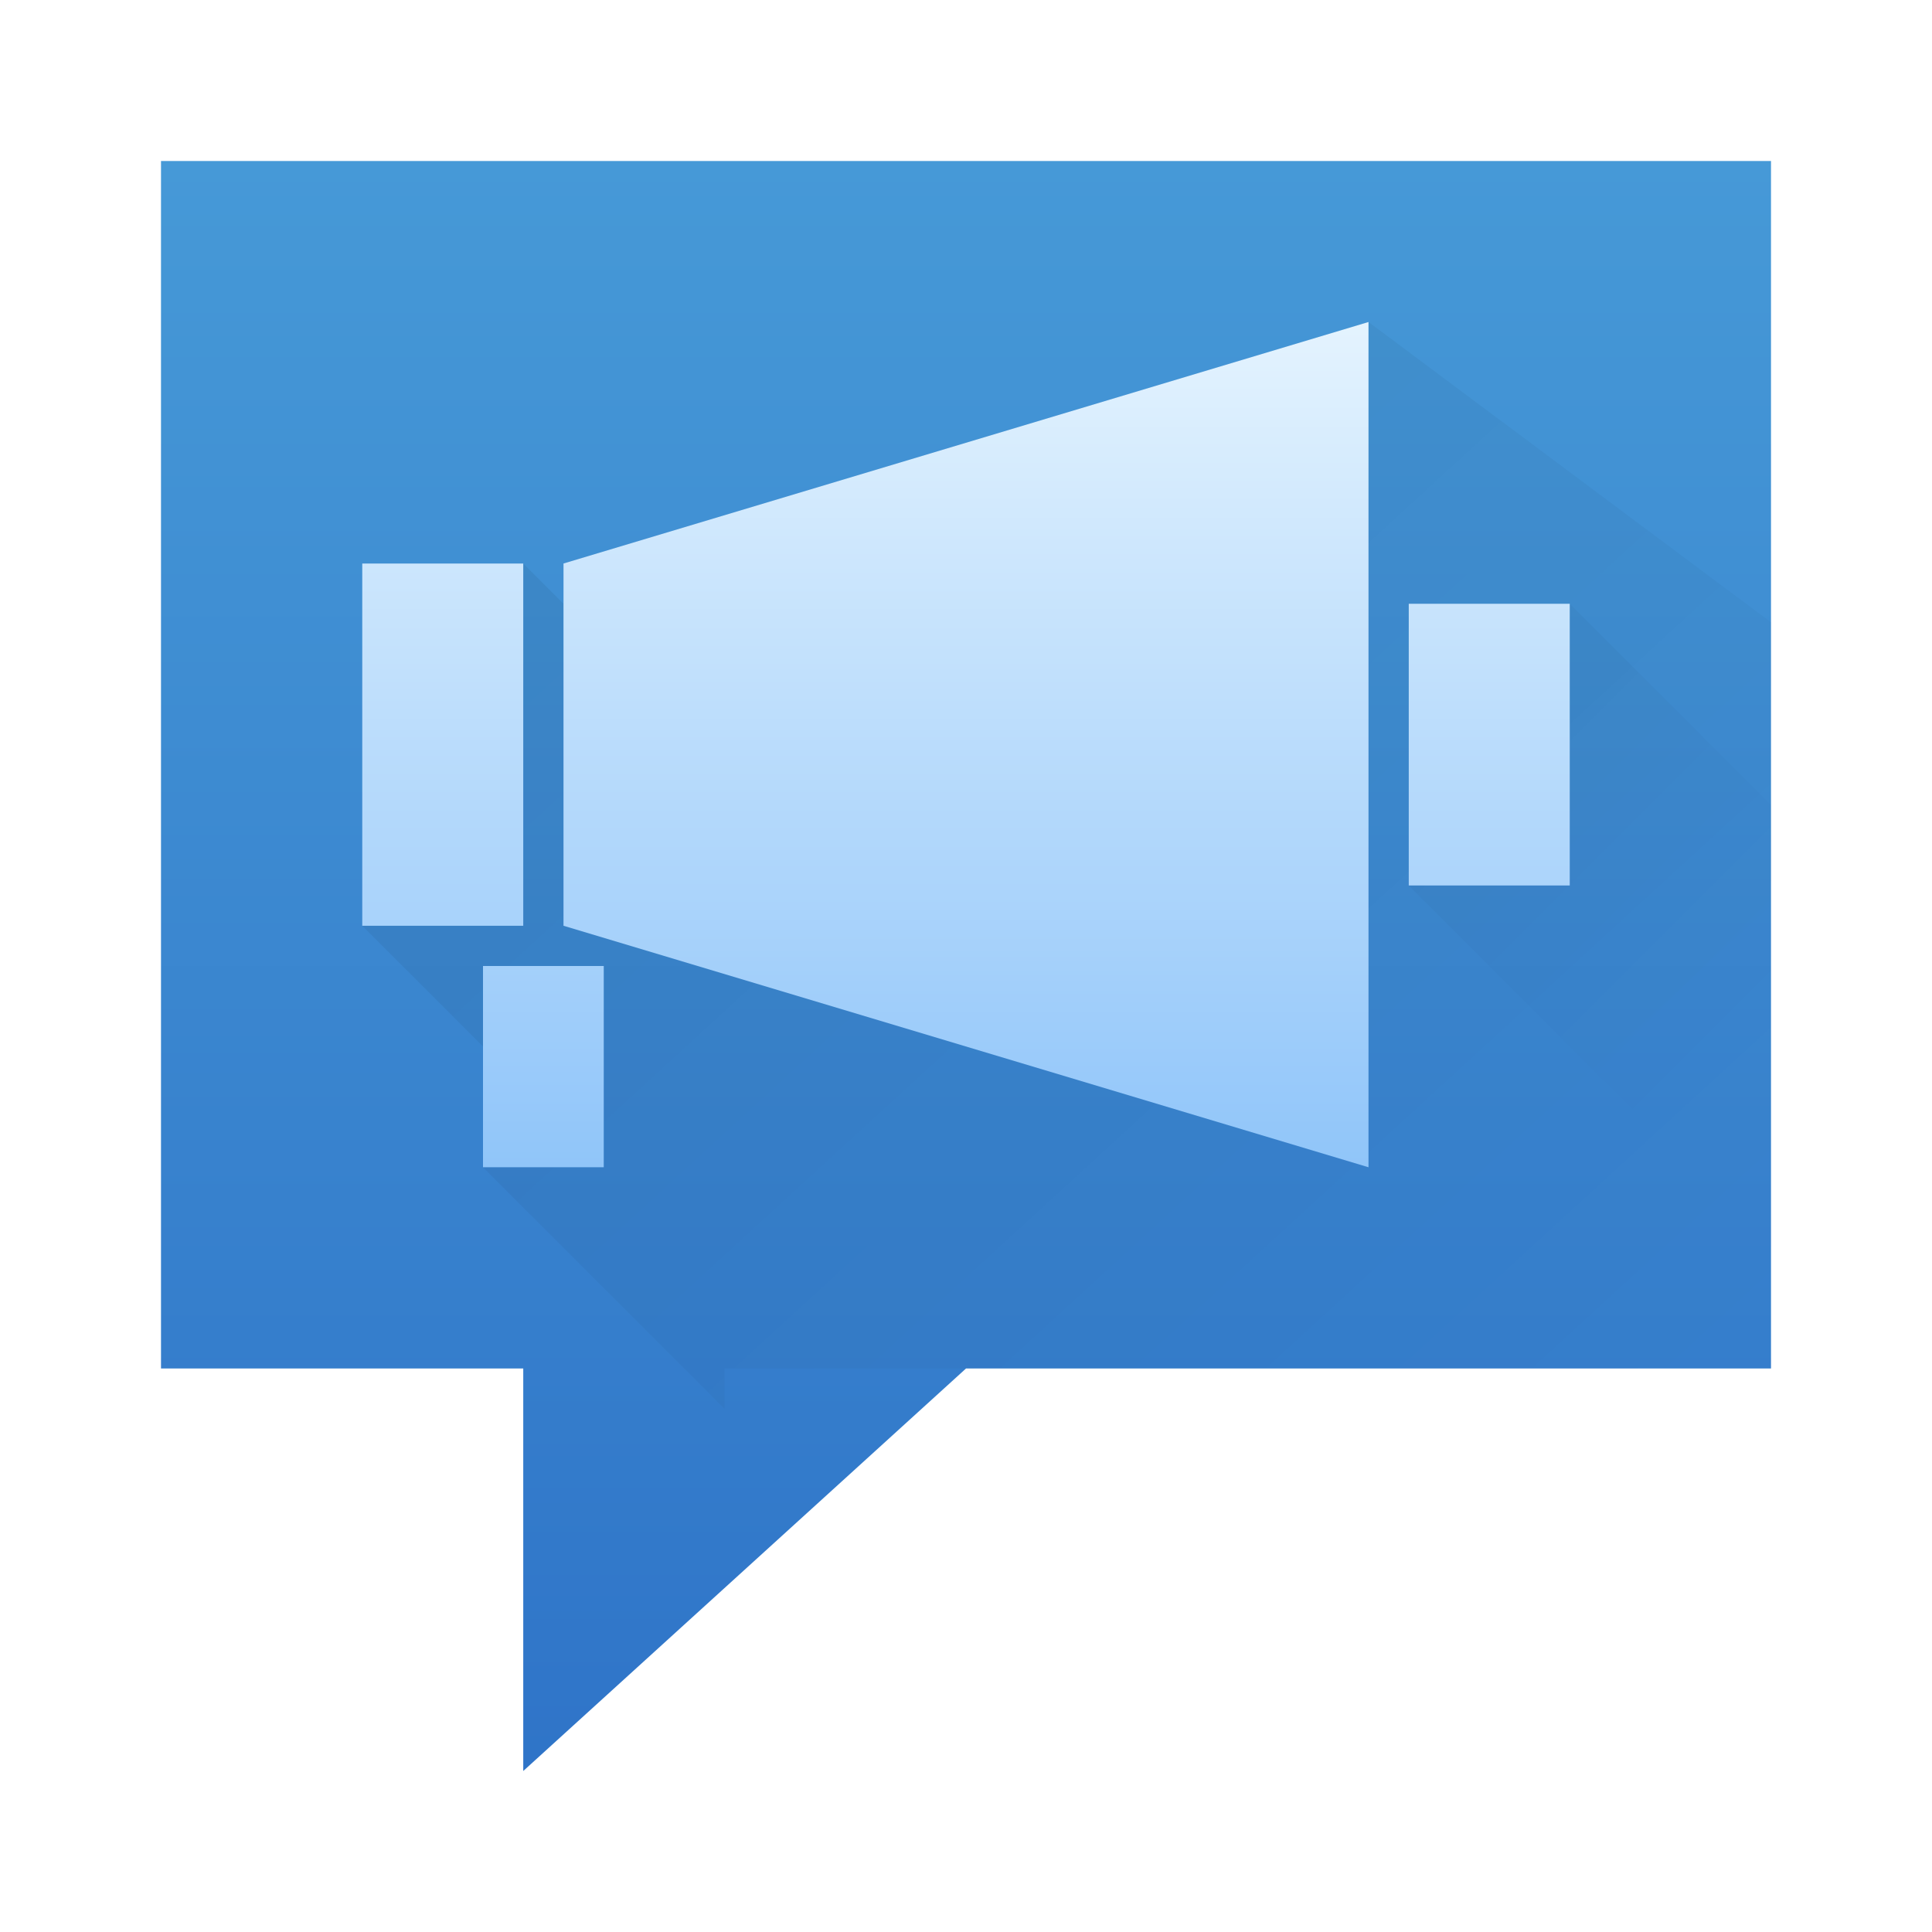
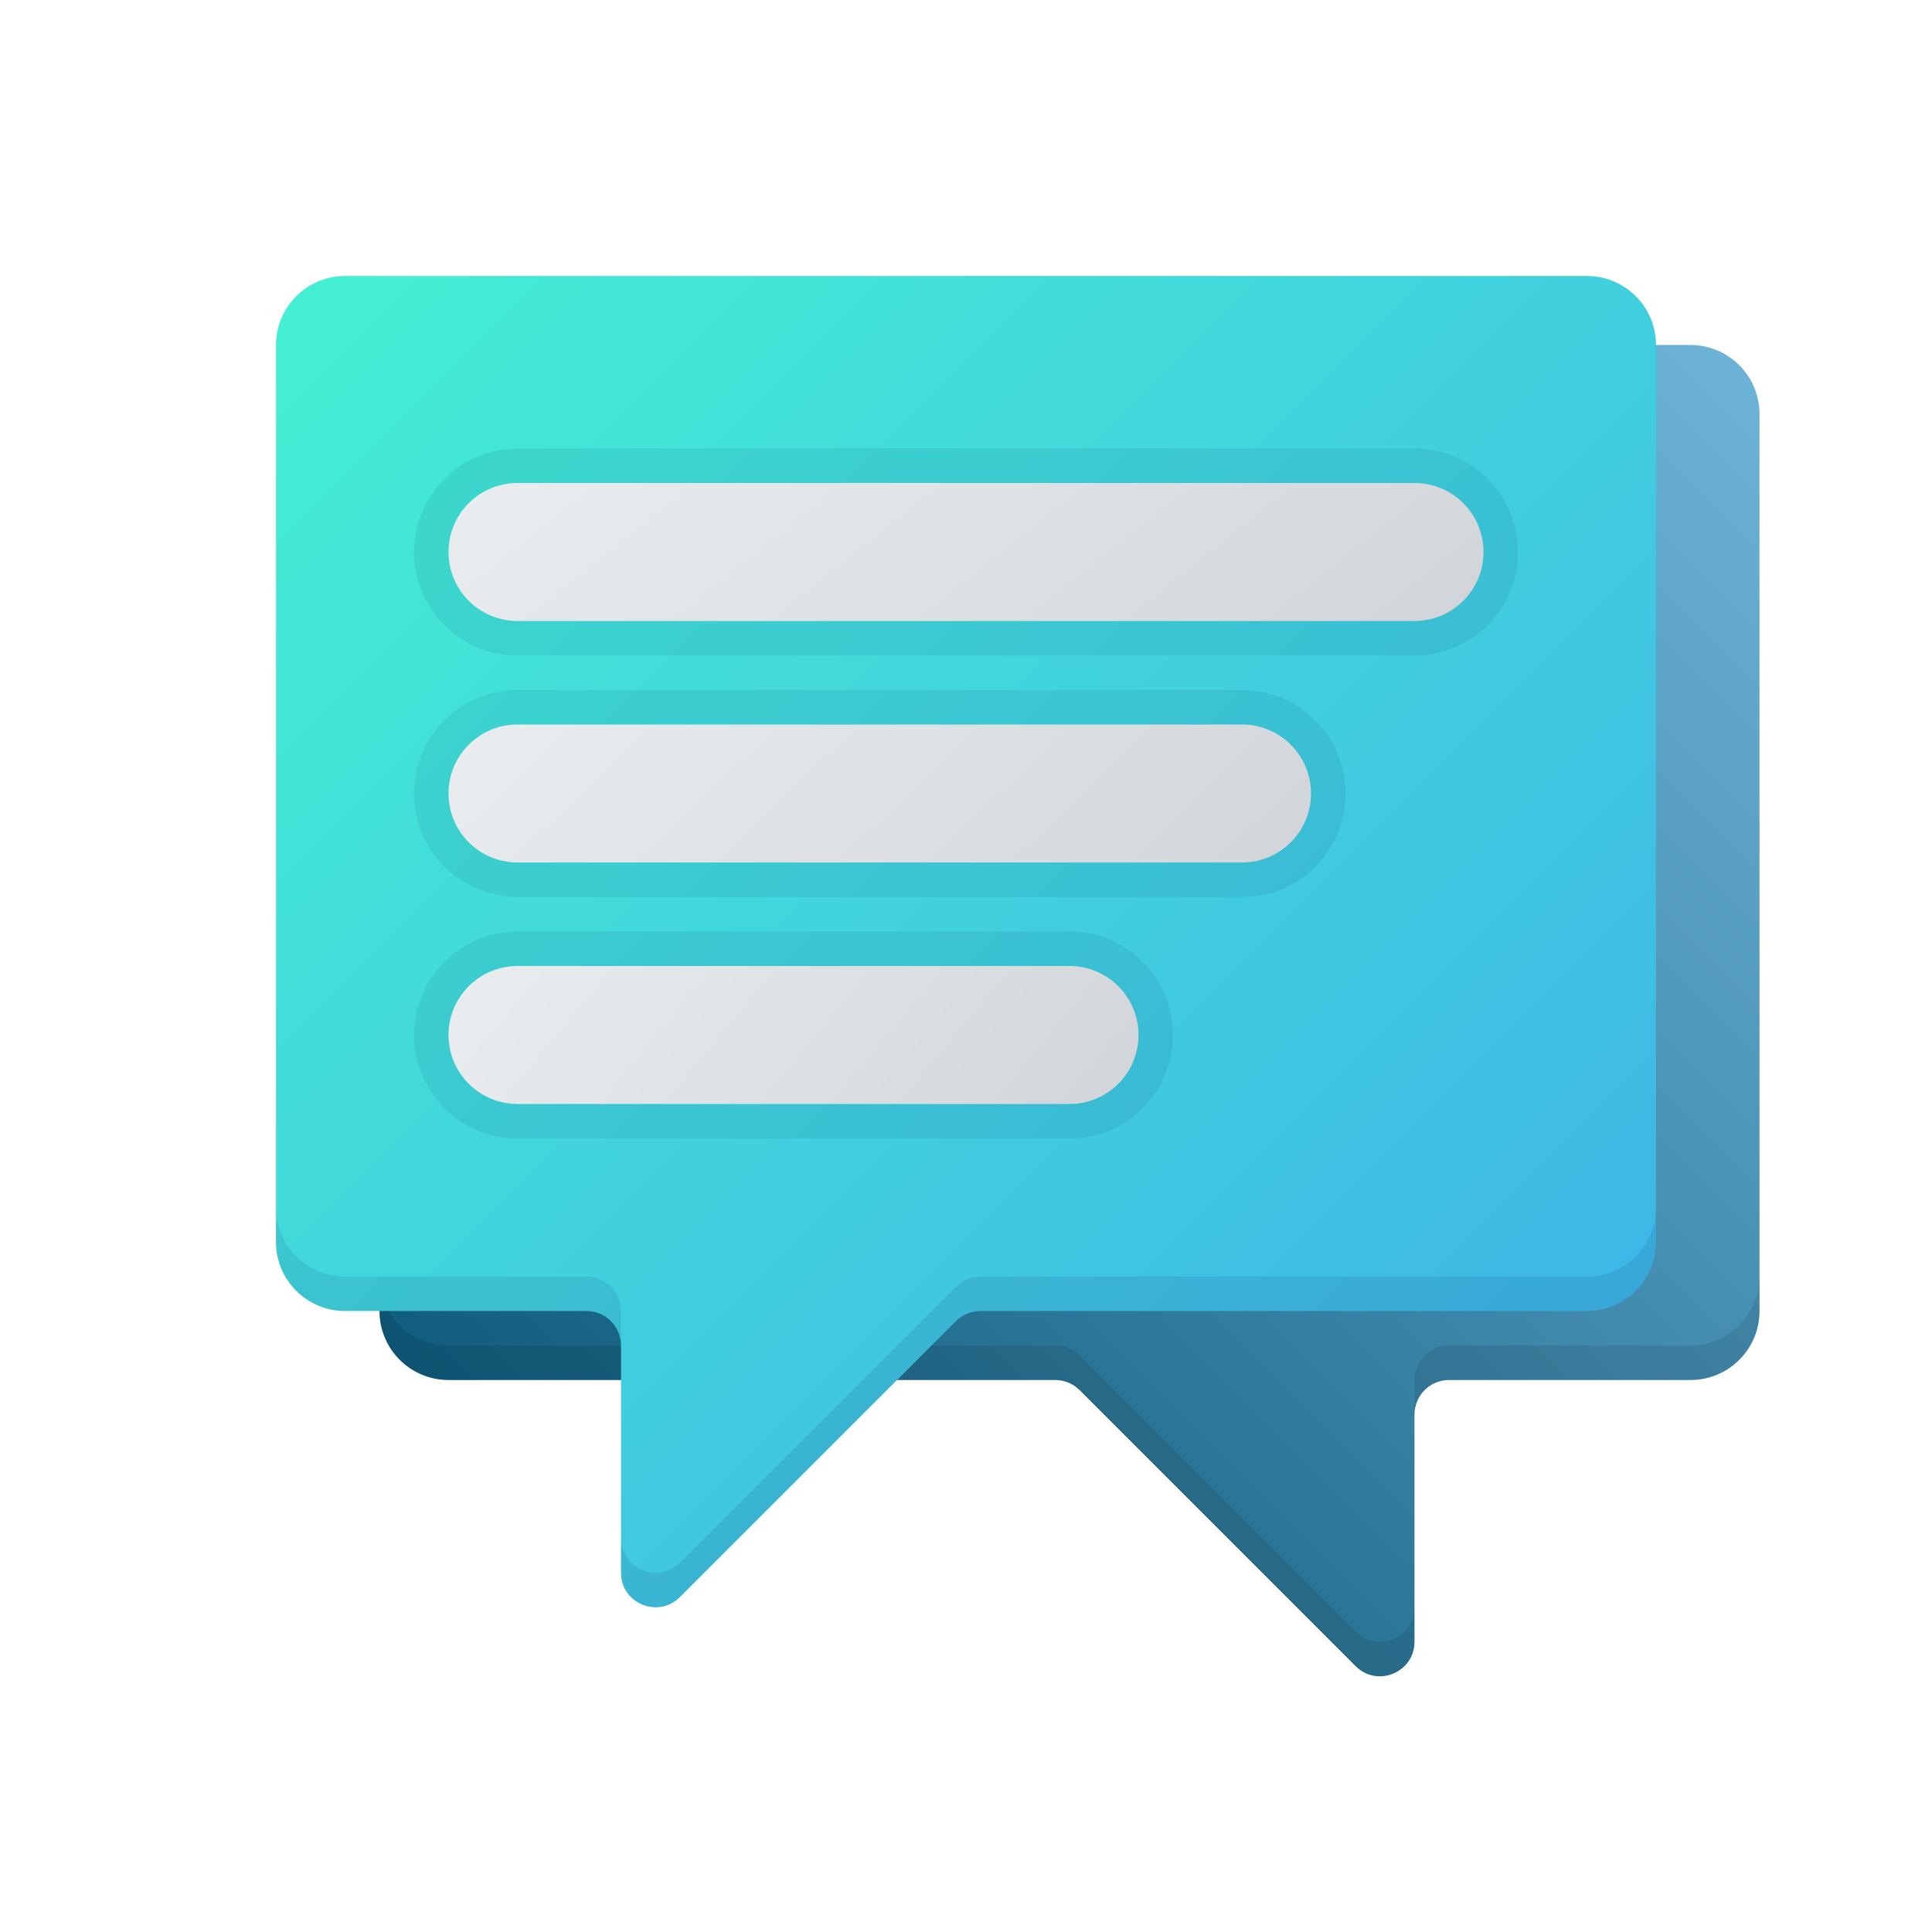
- <svg xmlns="http://www.w3.org/2000/svg" xmlns:xlink="http://www.w3.org/1999/xlink" width="48" viewBox="0 0 48 48" height="48">
+ <svg xmlns="http://www.w3.org/2000/svg" width="56" height="56" viewBox="0 0 56 56" fill="none">
+   <path d="M51 12C51 10.895 50.105 10 49 10H13C11.895 10 11 10.895 11 12V38C11 39.105 11.895 40 13 40H30.586C30.851 40 31.105 40.105 31.293 40.293L39.293 48.293C39.923 48.923 41 48.477 41 47.586V41C41 40.448 41.448 40 42 40H49C50.105 40 51 39.105 51 38V12Z" fill="url(#paint0_linear)" />
+   <path fill-rule="evenodd" clip-rule="evenodd" d="M11 37V38C11 39.105 11.895 40 13 40H30.586C30.851 40 31.105 40.105 31.293 40.293L39.293 48.293C39.923 48.923 41 48.477 41 47.586V46.586C41 47.477 39.923 47.923 39.293 47.293L31.293 39.293C31.105 39.105 30.851 39 30.586 39H13C11.895 39 11 38.105 11 37ZM41 41C41 40.448 41.448 40 42 40H49C50.105 40 51 39.105 51 38V37C51 38.105 50.105 39 49 39H42C41.448 39 41 39.448 41 40V41Z" fill="#000405" fill-opacity="0.1" />
+   <path d="M8 10C8 8.895 8.895 8 10 8H46C47.105 8 48 8.895 48 10V36C48 37.105 47.105 38 46 38H28.414C28.149 38 27.895 38.105 27.707 38.293L19.707 46.293C19.077 46.923 18 46.477 18 45.586V39C18 38.448 17.552 38 17 38H10C8.895 38 8 37.105 8 36V10Z" fill="url(#paint1_linear)" />
+   <path fill-rule="evenodd" clip-rule="evenodd" d="M8 35V36C8 37.105 8.895 38 10 38H17C17.552 38 18 38.448 18 39V38C18 37.448 17.552 37 17 37H10C8.895 37 8 36.105 8 35ZM18 44.586V45.586C18 46.477 19.077 46.923 19.707 46.293L27.707 38.293C27.895 38.105 28.149 38 28.414 38H46C47.105 38 48 37.105 48 36V35C48 36.105 47.105 37 46 37H28.414C28.149 37 27.895 37.105 27.707 37.293L19.707 45.293C19.077 45.923 18 45.477 18 44.586Z" fill="#031C5A" fill-opacity="0.1" />
+   <rect x="13" y="14" width="30" height="4" rx="2" fill="url(#paint2_linear)" />
+   <rect x="12.5" y="13.5" width="31" height="5" rx="2.5" stroke="#004E6E" stroke-opacity="0.1" />
+   <rect x="13" y="21" width="25" height="4" rx="2" fill="url(#paint3_linear)" />
+   <rect x="12.5" y="20.5" width="26" height="5" rx="2.5" stroke="#004E6E" stroke-opacity="0.1" />
+   <rect x="13" y="28" width="20" height="4" rx="2" fill="url(#paint4_linear)" />
+   <rect x="12.5" y="27.5" width="21" height="5" rx="2.5" stroke="#004E6E" stroke-opacity="0.1" />
  <defs>
-     <linearGradient id="a" y1="34" y2="4" x2="0" gradientUnits="userSpaceOnUse">
-       <stop stop-color="#7cbaf8" />
-       <stop offset="1" stop-color="#f4fcff" />
+     <linearGradient id="paint0_linear" x1="51" y1="10" x2="11" y2="50" gradientUnits="userSpaceOnUse">
+       <stop stop-color="#6EB4D9" />
+       <stop offset="1" stop-color="#004E6E" />
    </linearGradient>
-     <linearGradient id="b" y1="509.8" x1="405.57" y2="533.8" x2="427.57" gradientUnits="userSpaceOnUse">
-       <stop stop-opacity=".286" />
-       <stop offset="1" stop-opacity="0" />
+     <linearGradient id="paint1_linear" x1="8" y1="8" x2="48" y2="48" gradientUnits="userSpaceOnUse">
+       <stop stop-color="#44F0D3" />
+       <stop offset="1" stop-color="#3DAEE9" />
    </linearGradient>
-     <linearGradient xlink:href="#b" id="c" y1="514.8" x1="412.57" y2="527.8" x2="425.57" gradientUnits="userSpaceOnUse" />
-     <linearGradient id="d" y1="44" y2="4" x2="0" gradientUnits="userSpaceOnUse" gradientTransform="matrix(-1 0 0 1 432.57 499.8)">
-       <stop stop-color="#2f74c8" />
-       <stop offset="1" stop-color="#4699d7" />
+     <linearGradient id="paint2_linear" x1="43" y1="18" x2="19.585" y2="-11.268" gradientUnits="userSpaceOnUse">
+       <stop stop-color="#D1D5D9" />
+       <stop offset="1" stop-color="#FCFFFF" />
+     </linearGradient>
+     <linearGradient id="paint3_linear" x1="38" y1="25" x2="14.02" y2="0.021" gradientUnits="userSpaceOnUse">
+       <stop stop-color="#D1D5D9" />
+       <stop offset="1" stop-color="#FCFFFF" />
+     </linearGradient>
+     <linearGradient id="paint4_linear" x1="33" y1="32" x2="9.393" y2="12.328" gradientUnits="userSpaceOnUse">
+       <stop stop-color="#D1D5D9" />
+       <stop offset="1" stop-color="#FCFFFF" />
    </linearGradient>
  </defs>
-   <g fill-rule="evenodd" transform="translate(-384.57-499.8)">
-     <path fill="url(#d)" d="m428.57 503.8v30h-20l-11 10v-10h-9v-30z" />
-     <path opacity=".2" fill="url(#b)" d="m402.57 534.8l-6-6v-3l-3-3v-9h4l1 1v-1l20-6 10 7.461v18.539h-26z" />
-     <path opacity=".2" fill="url(#c)" d="m419.57 521.8l9 9v-11l-5-5h-4z" />
-     <path fill="url(#a)" d="m34 8l-20 6v9l20 6v-15zm-25 6v9h4v-9zm26 1v7h4v-7zm-23 9v5h3v-5z" transform="translate(384.57 499.8)" />
-   </g>
</svg>
